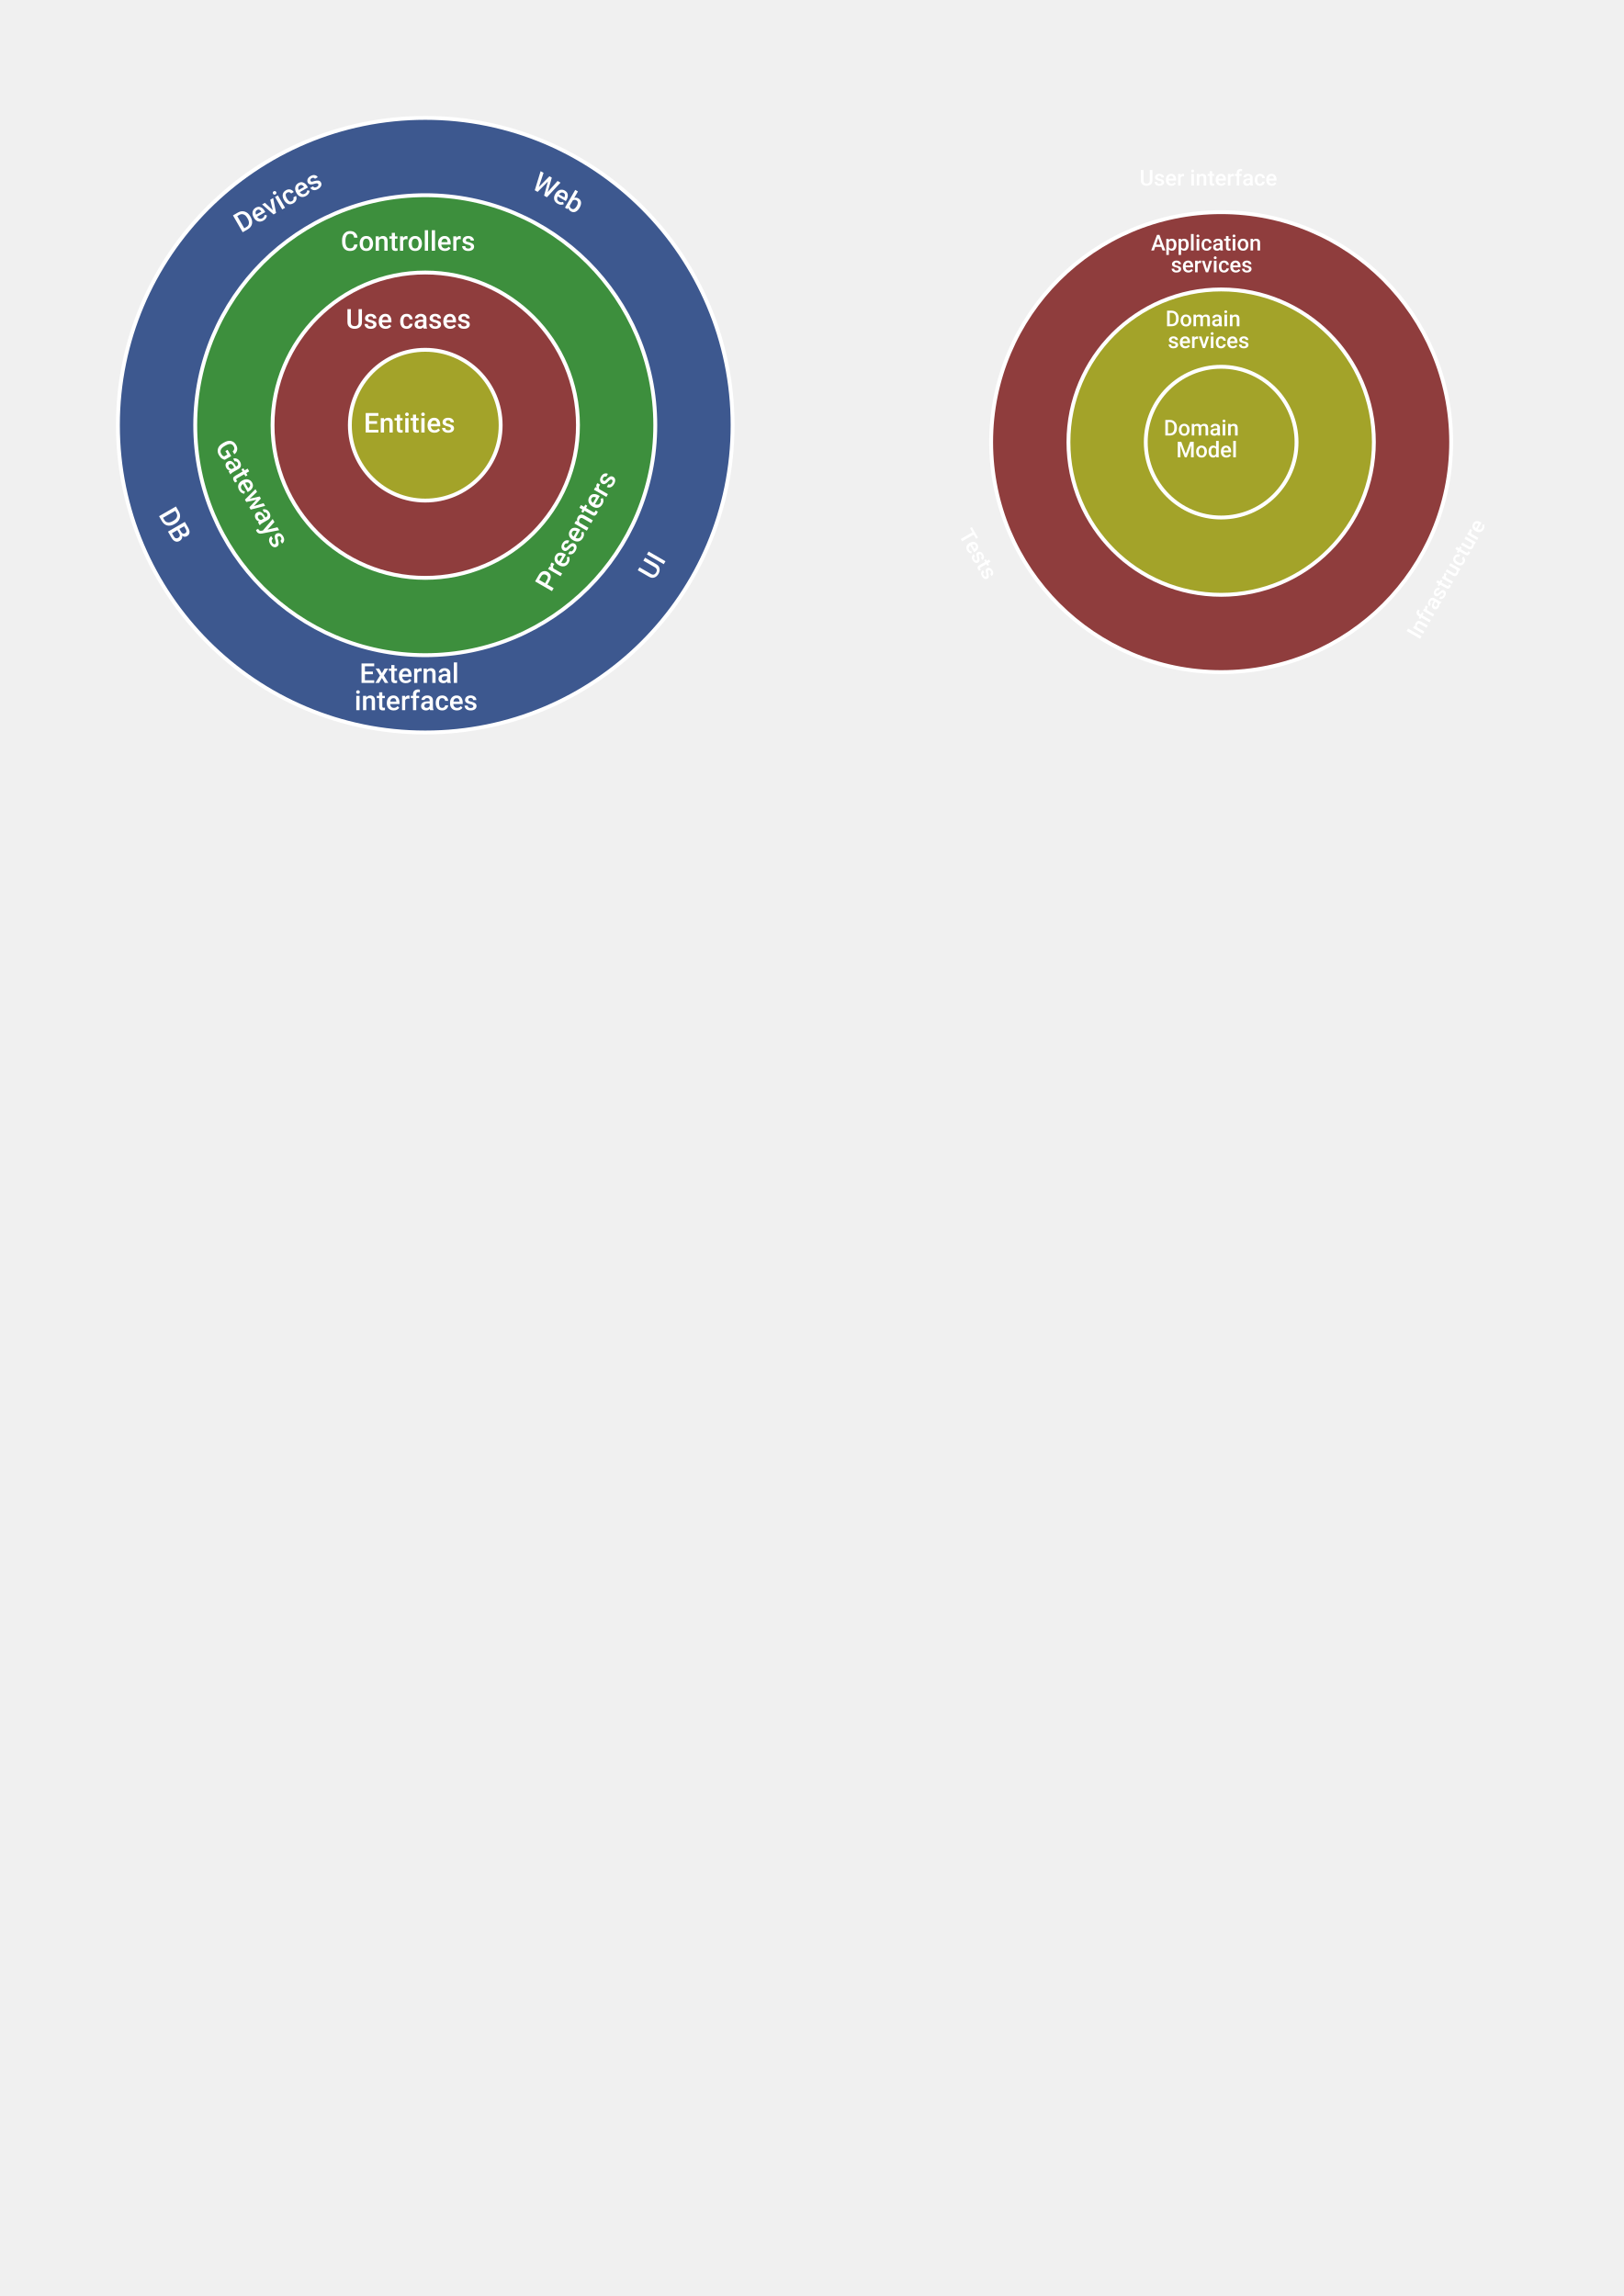
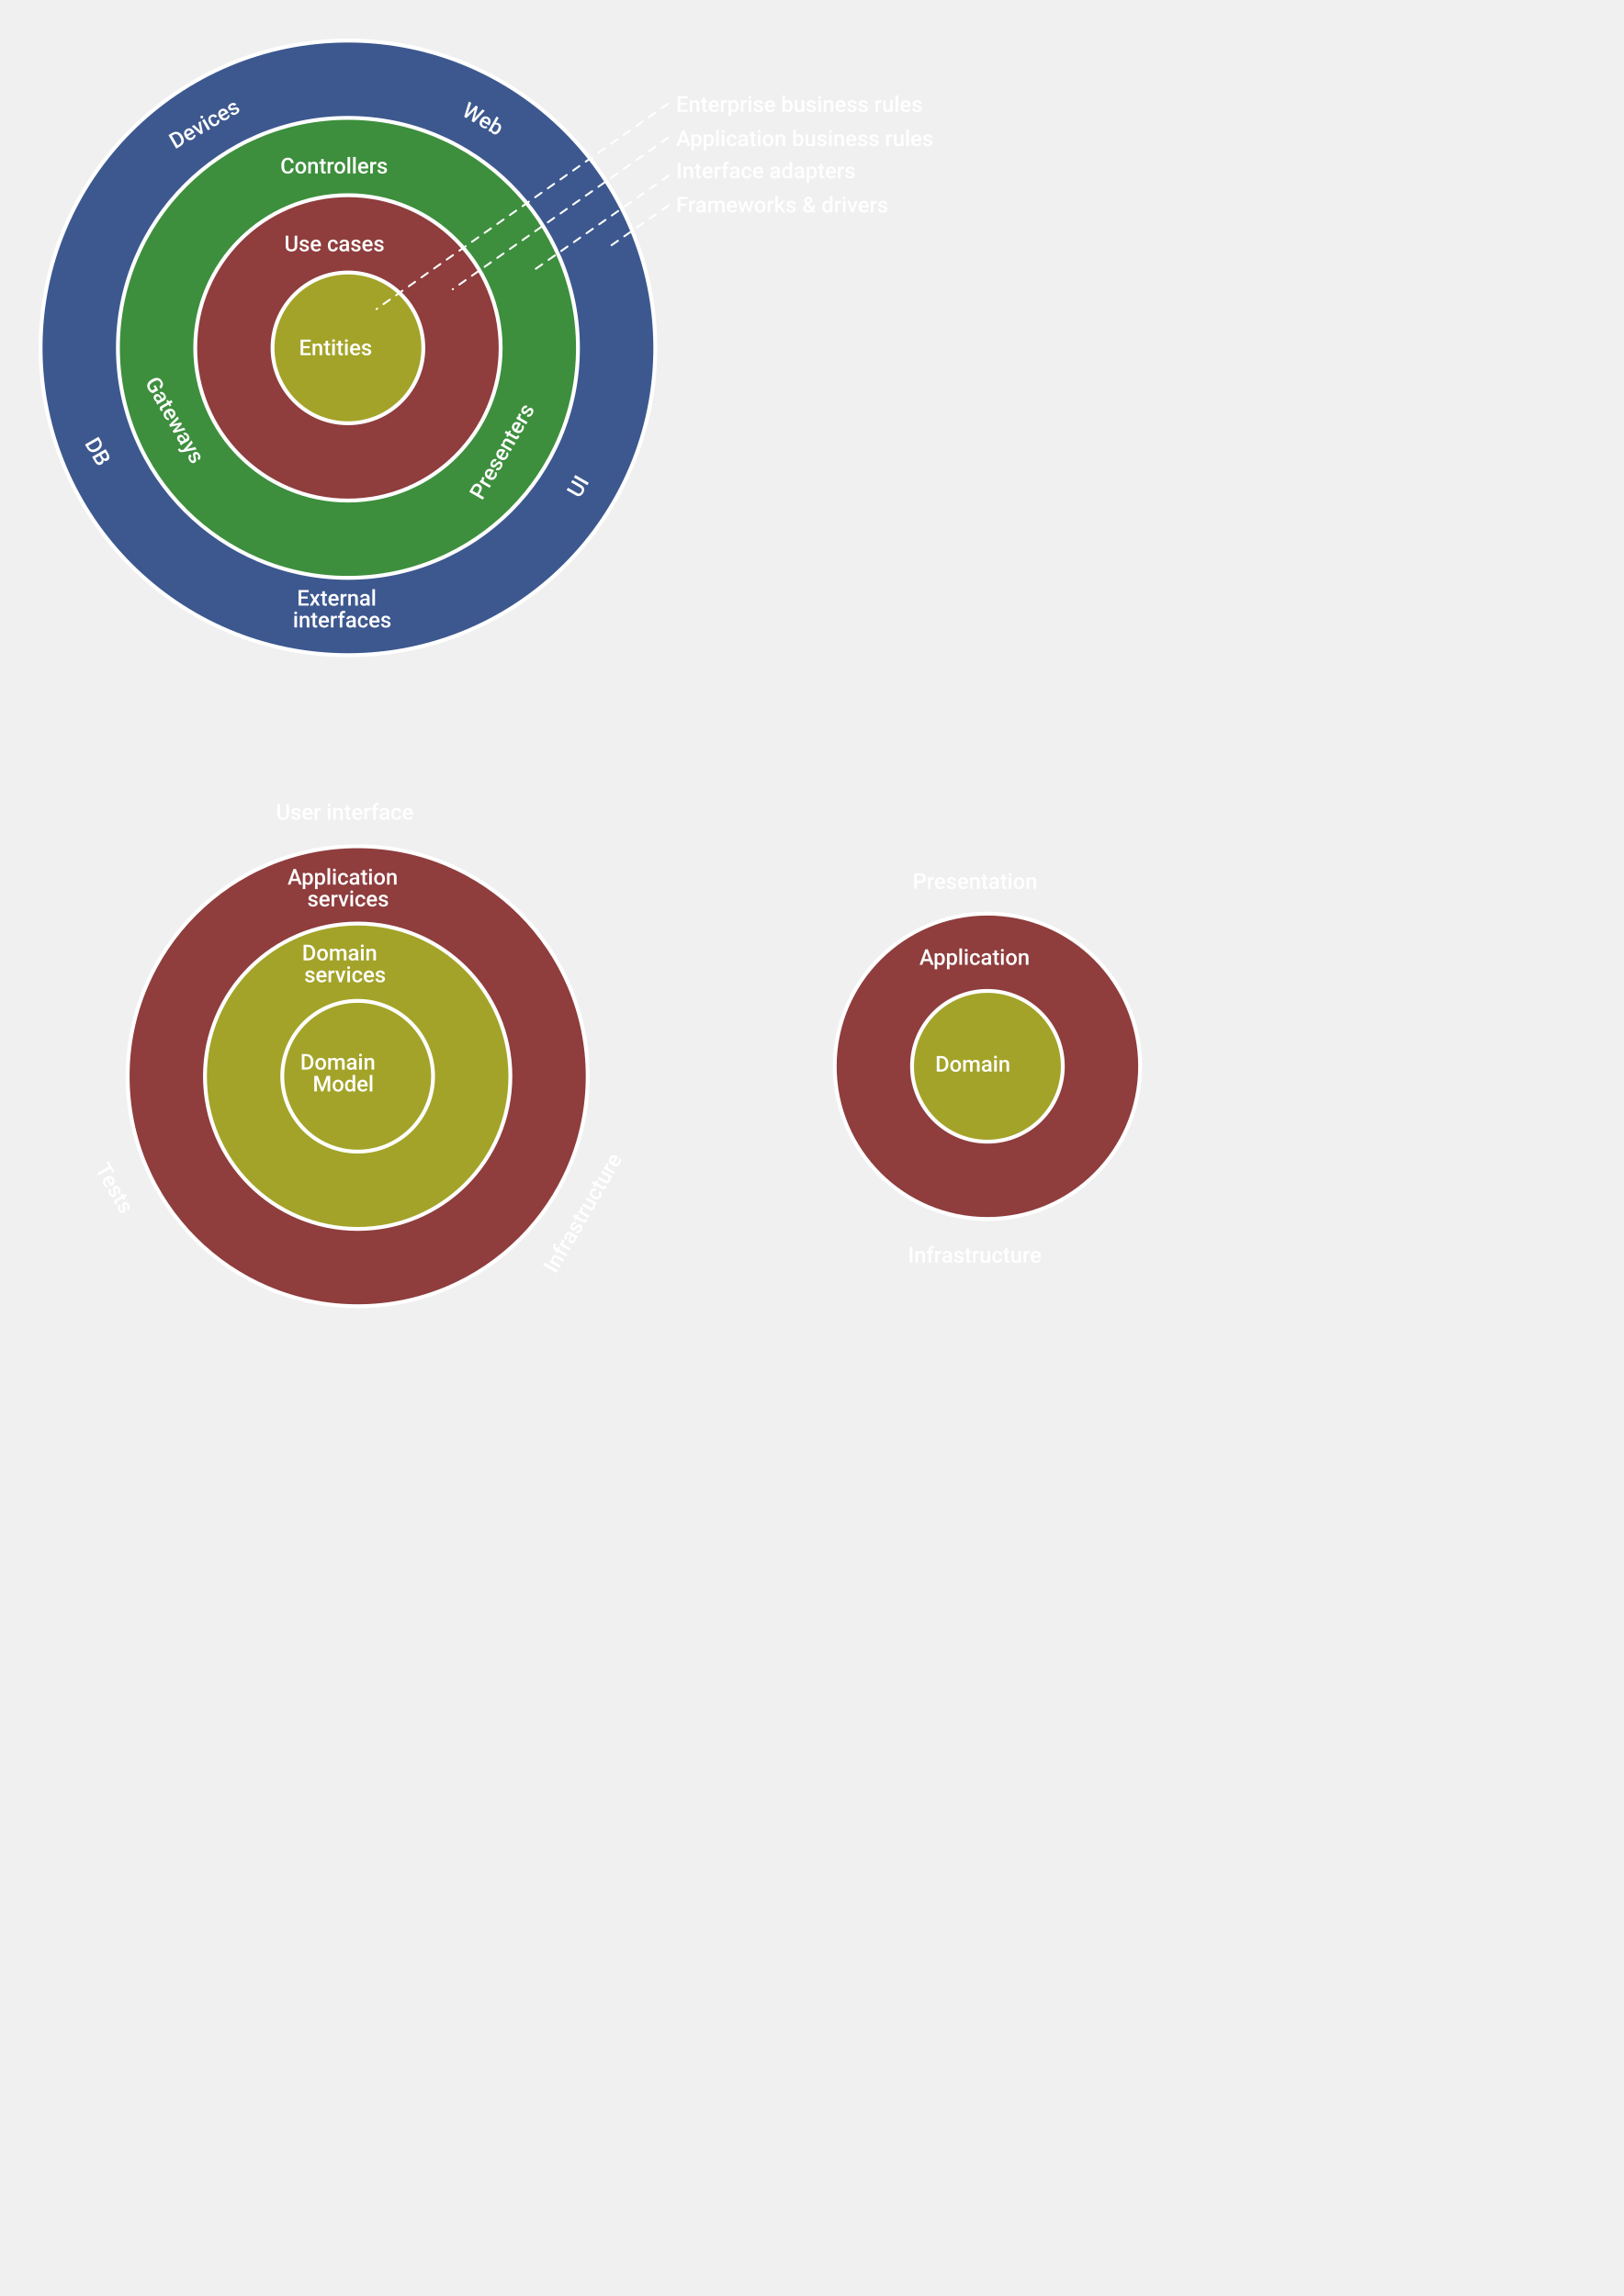
<svg xmlns="http://www.w3.org/2000/svg" width="210mm" height="297mm" viewBox="0 0 210 297" version="1.1" id="svg5">
  <defs id="defs2" />
  <g id="layer1">
-     <circle style="fill:#3d588f;fill-opacity:1;stroke:#ffffff;stroke-width:0.5;stroke-linecap:butt;stroke-linejoin:miter;stroke-miterlimit:4;stroke-dasharray:none;stroke-opacity:1;paint-order:normal" id="circle1532-8" cx="55" cy="55" r="39.75" />
-     <circle style="fill:#3d8f3d;fill-opacity:1;stroke:#ffffff;stroke-width:0.5;stroke-linecap:butt;stroke-linejoin:miter;stroke-miterlimit:4;stroke-dasharray:none;stroke-opacity:1;paint-order:normal" id="circle1532" cx="55" cy="55" r="29.75" />
-     <circle style="fill:#8f3d3d;fill-opacity:1;stroke:#ffffff;stroke-width:0.5;stroke-linecap:butt;stroke-linejoin:miter;stroke-miterlimit:4;stroke-dasharray:none;stroke-opacity:1;paint-order:normal" id="circle1366" cx="55" cy="55" r="19.75" />
-     <circle style="fill:#a3a329;fill-opacity:1;stroke:#ffffff;stroke-width:0.5;stroke-linecap:butt;stroke-linejoin:miter;stroke-miterlimit:4;stroke-dasharray:none;stroke-opacity:1;paint-order:normal" id="path870" cx="55" cy="55" r="9.75" />
-     <text xml:space="preserve" style="font-style:normal;font-variant:normal;font-weight:500;font-stretch:normal;font-size:3.528px;line-height:1;font-family:Roboto;-inkscape-font-specification:'Roboto Medium';text-align:center;text-anchor:middle;fill:#ffffff;stroke-width:0.265" x="55.159" y="55.946" id="text10994">
-       <tspan id="tspan10992" style="font-style:normal;font-variant:normal;font-weight:500;font-stretch:normal;font-size:3.528px;font-family:Roboto;-inkscape-font-specification:'Roboto Medium';text-align:center;text-anchor:middle;fill:#ffffff;stroke-width:0.265" x="55.159" y="55.946">Entities</tspan>
+     <circle style="fill:#3d588f;fill-opacity:1;stroke:#ffffff;stroke-width:0.5;stroke-linecap:butt;stroke-linejoin:miter;stroke-miterlimit:4;stroke-dasharray:none;stroke-opacity:1;paint-order:normal" id="circle1532-8" cx="45" cy="45" r="39.75" />
+     <circle style="fill:#3d8f3d;fill-opacity:1;stroke:#ffffff;stroke-width:0.5;stroke-linecap:butt;stroke-linejoin:miter;stroke-miterlimit:4;stroke-dasharray:none;stroke-opacity:1;paint-order:normal" id="circle1532" cx="45" cy="45" r="29.75" />
+     <circle style="fill:#8f3d3d;fill-opacity:1;stroke:#ffffff;stroke-width:0.5;stroke-linecap:butt;stroke-linejoin:miter;stroke-miterlimit:4;stroke-dasharray:none;stroke-opacity:1;paint-order:normal" id="circle1366" cx="45" cy="45" r="19.75" />
+     <circle style="fill:#a3a329;fill-opacity:1;stroke:#ffffff;stroke-width:0.5;stroke-linecap:butt;stroke-linejoin:miter;stroke-miterlimit:4;stroke-dasharray:none;stroke-opacity:1;paint-order:normal" id="path870" cx="45" cy="45" r="9.75" />
+     <text xml:space="preserve" style="font-style:normal;font-variant:normal;font-weight:500;font-stretch:normal;font-size:2.822px;line-height:1;font-family:Roboto;-inkscape-font-specification:'Roboto Medium';text-align:center;text-anchor:middle;fill:#ffffff;stroke-width:0.265" x="45.159" y="45.946" id="text10994">
+       <tspan id="tspan10992" style="font-style:normal;font-variant:normal;font-weight:500;font-stretch:normal;font-size:2.822px;font-family:Roboto;-inkscape-font-specification:'Roboto Medium';text-align:center;text-anchor:middle;fill:#ffffff;stroke-width:0.265" x="45.159" y="45.946">Entities</tspan>
    </text>
-     <text xml:space="preserve" style="font-style:normal;font-variant:normal;font-weight:500;font-stretch:normal;font-size:3.528px;line-height:1;font-family:Roboto;-inkscape-font-specification:'Roboto Medium';text-align:center;text-anchor:middle;fill:#ffffff;stroke-width:0.265" x="55.011" y="42.504" id="text22382">
-       <tspan id="tspan22380" style="font-style:normal;font-variant:normal;font-weight:500;font-stretch:normal;font-size:3.528px;font-family:Roboto;-inkscape-font-specification:'Roboto Medium';text-align:center;text-anchor:middle;fill:#ffffff;stroke-width:0.265" x="55.011" y="42.504">Use cases</tspan>
+     <text xml:space="preserve" style="font-style:normal;font-variant:normal;font-weight:500;font-stretch:normal;font-size:2.822px;line-height:1;font-family:Roboto;-inkscape-font-specification:'Roboto Medium';text-align:center;text-anchor:middle;fill:#ffffff;stroke-width:0.265" x="45.011" y="32.504" id="text22382">
+       <tspan id="tspan22380" style="font-style:normal;font-variant:normal;font-weight:500;font-stretch:normal;font-size:2.822px;font-family:Roboto;-inkscape-font-specification:'Roboto Medium';text-align:center;text-anchor:middle;fill:#ffffff;stroke-width:0.265" x="45.011" y="32.504">Use cases</tspan>
    </text>
-     <text xml:space="preserve" style="font-style:normal;font-variant:normal;font-weight:500;font-stretch:normal;font-size:3.528px;line-height:1;font-family:Roboto;-inkscape-font-specification:'Roboto Medium';text-align:center;text-anchor:middle;fill:#ffffff;stroke-width:0.265" x="54.964" y="32.433" id="text24104">
-       <tspan id="tspan24102" style="font-style:normal;font-variant:normal;font-weight:500;font-stretch:normal;font-size:3.528px;font-family:Roboto;-inkscape-font-specification:'Roboto Medium';text-align:center;text-anchor:middle;fill:#ffffff;stroke-width:0.265" x="54.964" y="32.433">Controllers</tspan>
+     <text xml:space="preserve" style="font-style:normal;font-variant:normal;font-weight:500;font-stretch:normal;font-size:2.822px;line-height:1;font-family:Roboto;-inkscape-font-specification:'Roboto Medium';text-align:center;text-anchor:middle;fill:#ffffff;stroke-width:0.265" x="44.964" y="22.433" id="text24104">
+       <tspan id="tspan24102" style="font-style:normal;font-variant:normal;font-weight:500;font-stretch:normal;font-size:2.822px;font-family:Roboto;-inkscape-font-specification:'Roboto Medium';text-align:center;text-anchor:middle;fill:#ffffff;stroke-width:0.265" x="44.964" y="22.433">Controllers</tspan>
    </text>
-     <text xml:space="preserve" style="font-style:normal;font-variant:normal;font-weight:500;font-stretch:normal;font-size:3.528px;line-height:1;font-family:Roboto;-inkscape-font-specification:'Roboto Medium';text-align:center;text-anchor:middle;fill:#ffffff;stroke-width:0.265" x="20.303" y="41.709" id="text24104-9" transform="rotate(-30)">
-       <tspan id="tspan24102-6" style="font-style:normal;font-variant:normal;font-weight:500;font-stretch:normal;font-size:3.528px;font-family:Roboto;-inkscape-font-specification:'Roboto Medium';text-align:center;text-anchor:middle;fill:#ffffff;stroke-width:0.265" x="20.303" y="41.709">Devices</tspan>
+     <text xml:space="preserve" style="font-style:normal;font-variant:normal;font-weight:500;font-stretch:normal;font-size:2.822px;line-height:1;font-family:Roboto;-inkscape-font-specification:'Roboto Medium';text-align:center;text-anchor:middle;fill:#ffffff;stroke-width:0.265" x="16.643" y="28.049" id="text24104-9" transform="rotate(-30)">
+       <tspan id="tspan24102-6" style="font-style:normal;font-variant:normal;font-weight:500;font-stretch:normal;font-size:2.822px;font-family:Roboto;-inkscape-font-specification:'Roboto Medium';text-align:center;text-anchor:middle;fill:#ffffff;stroke-width:0.265" x="16.643" y="28.049">Devices</tspan>
    </text>
-     <text xml:space="preserve" style="font-style:normal;font-variant:normal;font-weight:500;font-stretch:normal;font-size:3.528px;line-height:1;font-family:Roboto;-inkscape-font-specification:'Roboto Medium';text-align:center;text-anchor:middle;fill:#ffffff;stroke-width:0.265" x="-19.997" y="100.053" id="text24104-6" transform="rotate(-60)">
-       <tspan id="tspan24102-2" style="font-style:normal;font-variant:normal;font-weight:500;font-stretch:normal;font-size:3.528px;font-family:Roboto;-inkscape-font-specification:'Roboto Medium';text-align:center;text-anchor:middle;fill:#ffffff;stroke-width:0.265" x="-19.997" y="100.053">Presenters</tspan>
+     <text xml:space="preserve" style="font-style:normal;font-variant:normal;font-weight:500;font-stretch:normal;font-size:2.822px;line-height:1;font-family:Roboto;-inkscape-font-specification:'Roboto Medium';text-align:center;text-anchor:middle;fill:#ffffff;stroke-width:0.265" x="-16.336" y="86.392" id="text24104-6" transform="rotate(-60)">
+       <tspan id="tspan24102-2" style="font-style:normal;font-variant:normal;font-weight:500;font-stretch:normal;font-size:2.822px;font-family:Roboto;-inkscape-font-specification:'Roboto Medium';text-align:center;text-anchor:middle;fill:#ffffff;stroke-width:0.265" x="-16.336" y="86.392">Presenters</tspan>
    </text>
-     <text xml:space="preserve" style="font-style:normal;font-variant:normal;font-weight:500;font-stretch:normal;font-size:3.528px;line-height:1;font-family:Roboto;-inkscape-font-specification:'Roboto Medium';text-align:center;text-anchor:middle;fill:#ffffff;stroke-width:0.265" x="73.782" y="4.882" id="text25100" transform="rotate(60)">
-       <tspan id="tspan25098" style="font-style:normal;font-variant:normal;font-weight:500;font-stretch:normal;font-size:3.528px;font-family:Roboto;-inkscape-font-specification:'Roboto Medium';text-align:center;text-anchor:middle;fill:#ffffff;stroke-width:0.265" x="73.782" y="4.882">Gateways</tspan>
+     <text xml:space="preserve" style="font-style:normal;font-variant:normal;font-weight:500;font-stretch:normal;font-size:2.822px;line-height:1;font-family:Roboto;-inkscape-font-specification:'Roboto Medium';text-align:center;text-anchor:middle;fill:#ffffff;stroke-width:0.265" x="60.122" y="8.542" id="text25100" transform="rotate(60)">
+       <tspan id="tspan25098" style="font-style:normal;font-variant:normal;font-weight:500;font-stretch:normal;font-size:2.822px;font-family:Roboto;-inkscape-font-specification:'Roboto Medium';text-align:center;text-anchor:middle;fill:#ffffff;stroke-width:0.265" x="60.122" y="8.542">Gateways</tspan>
    </text>
-     <text xml:space="preserve" style="font-style:normal;font-variant:normal;font-weight:500;font-stretch:normal;font-size:3.528px;line-height:1;font-family:Roboto;-inkscape-font-specification:'Roboto Medium';text-align:center;text-anchor:middle;fill:#ffffff;stroke-width:0.265" x="77.209" y="-13.269" id="text26939" transform="rotate(30)">
-       <tspan id="tspan26937" style="font-style:normal;font-variant:normal;font-weight:500;font-stretch:normal;font-size:3.528px;font-family:Roboto;-inkscape-font-specification:'Roboto Medium';text-align:center;text-anchor:middle;fill:#ffffff;stroke-width:0.265" x="77.209" y="-13.269">Web</tspan>
+     <text xml:space="preserve" style="font-style:normal;font-variant:normal;font-weight:500;font-stretch:normal;font-size:2.822px;line-height:1;font-family:Roboto;-inkscape-font-specification:'Roboto Medium';text-align:center;text-anchor:middle;fill:#ffffff;stroke-width:0.265" x="63.549" y="-16.929" id="text26939" transform="rotate(30)">
+       <tspan id="tspan26937" style="font-style:normal;font-variant:normal;font-weight:500;font-stretch:normal;font-size:2.822px;font-family:Roboto;-inkscape-font-specification:'Roboto Medium';text-align:center;text-anchor:middle;fill:#ffffff;stroke-width:0.265" x="63.549" y="-16.929">Web</tspan>
    </text>
-     <text xml:space="preserve" style="font-style:normal;font-variant:normal;font-weight:500;font-stretch:normal;font-size:3.528px;line-height:1;font-family:Roboto;-inkscape-font-specification:'Roboto Medium';text-align:center;text-anchor:middle;fill:#ffffff;stroke-width:0.265" x="72.328" y="15.572" id="text27285" transform="rotate(60)">
-       <tspan id="tspan27283" style="font-style:normal;font-variant:normal;font-weight:500;font-stretch:normal;font-size:3.528px;font-family:Roboto;-inkscape-font-specification:'Roboto Medium';text-align:center;text-anchor:middle;fill:#ffffff;stroke-width:0.265" x="72.328" y="15.572">DB</tspan>
+     <text xml:space="preserve" style="font-style:normal;font-variant:normal;font-weight:500;font-stretch:normal;font-size:2.822px;line-height:1;font-family:Roboto;-inkscape-font-specification:'Roboto Medium';text-align:center;text-anchor:middle;fill:#ffffff;stroke-width:0.265" x="58.667" y="19.232" id="text27285" transform="rotate(60)">
+       <tspan id="tspan27283" style="font-style:normal;font-variant:normal;font-weight:500;font-stretch:normal;font-size:2.822px;font-family:Roboto;-inkscape-font-specification:'Roboto Medium';text-align:center;text-anchor:middle;fill:#ffffff;stroke-width:0.265" x="58.667" y="19.232">DB</tspan>
    </text>
-     <text xml:space="preserve" style="font-style:normal;font-variant:normal;font-weight:500;font-stretch:normal;font-size:3.528px;line-height:1;font-family:Roboto;-inkscape-font-specification:'Roboto Medium';text-align:center;text-anchor:middle;fill:#ffffff;stroke-width:0.265" x="-19.013" y="110.836" id="text28447" transform="rotate(-60)">
-       <tspan id="tspan28445" style="font-style:normal;font-variant:normal;font-weight:500;font-stretch:normal;font-size:3.528px;font-family:Roboto;-inkscape-font-specification:'Roboto Medium';text-align:center;text-anchor:middle;fill:#ffffff;stroke-width:0.265" x="-19.013" y="110.836">UI</tspan>
+     <text xml:space="preserve" style="font-style:normal;font-variant:normal;font-weight:500;font-stretch:normal;font-size:2.822px;line-height:1;font-family:Roboto;-inkscape-font-specification:'Roboto Medium';text-align:center;text-anchor:middle;fill:#ffffff;stroke-width:0.265" x="-15.353" y="97.176" id="text28447" transform="rotate(-60)">
+       <tspan id="tspan28445" style="font-style:normal;font-variant:normal;font-weight:500;font-stretch:normal;font-size:2.822px;font-family:Roboto;-inkscape-font-specification:'Roboto Medium';text-align:center;text-anchor:middle;fill:#ffffff;stroke-width:0.265" x="-15.353" y="97.176">UI</tspan>
    </text>
-     <text xml:space="preserve" style="font-style:normal;font-variant:normal;font-weight:500;font-stretch:normal;font-size:3.528px;line-height:1;font-family:Roboto;-inkscape-font-specification:'Roboto Medium';text-align:center;text-anchor:middle;fill:#ffffff;stroke-width:0.265" x="56.013" y="88.34" id="text28751">
-       <tspan id="tspan28749" style="font-style:normal;font-variant:normal;font-weight:500;font-stretch:normal;font-size:3.528px;font-family:Roboto;-inkscape-font-specification:'Roboto Medium';text-align:center;text-anchor:middle;fill:#ffffff;stroke-width:0.265" x="56.013" y="88.34">External</tspan>
-       <tspan style="font-style:normal;font-variant:normal;font-weight:500;font-stretch:normal;font-size:3.528px;font-family:Roboto;-inkscape-font-specification:'Roboto Medium';text-align:center;text-anchor:middle;fill:#ffffff;stroke-width:0.265" x="56.013" y="91.868" id="tspan28997">interfaces</tspan>
+     <text xml:space="preserve" style="font-style:normal;font-variant:normal;font-weight:500;font-stretch:normal;font-size:2.822px;line-height:1;font-family:Roboto;-inkscape-font-specification:'Roboto Medium';text-align:center;text-anchor:middle;fill:#ffffff;stroke-width:0.265" x="46.013" y="78.34" id="text28751">
+       <tspan id="tspan28749" style="font-style:normal;font-variant:normal;font-weight:500;font-stretch:normal;font-size:2.822px;font-family:Roboto;-inkscape-font-specification:'Roboto Medium';text-align:center;text-anchor:middle;fill:#ffffff;stroke-width:0.265" x="46.013" y="78.34">External</tspan>
+       <tspan style="font-style:normal;font-variant:normal;font-weight:500;font-stretch:normal;font-size:2.822px;font-family:Roboto;-inkscape-font-specification:'Roboto Medium';text-align:center;text-anchor:middle;fill:#ffffff;stroke-width:0.265" x="46.013" y="81.163" id="tspan28997">interfaces</tspan>
    </text>
+     <text xml:space="preserve" style="font-style:normal;font-variant:normal;font-weight:500;font-stretch:normal;font-size:2.822px;line-height:1;font-family:Roboto;-inkscape-font-specification:'Roboto Medium';text-align:center;text-anchor:middle;fill:#ffffff;stroke-width:0.265" x="87.441" y="14.473" id="text68445">
+       <tspan id="tspan68443" style="font-style:normal;font-variant:normal;font-weight:500;font-stretch:normal;font-size:2.822px;font-family:Roboto;-inkscape-font-specification:'Roboto Medium';text-align:start;text-anchor:start;fill:#ffffff;stroke-width:0.265" x="87.441" y="14.473">Enterprise business rules</tspan>
+     </text>
+     <text xml:space="preserve" style="font-style:normal;font-variant:normal;font-weight:500;font-stretch:normal;font-size:2.822px;line-height:1;font-family:Roboto;-inkscape-font-specification:'Roboto Medium';text-align:center;text-anchor:middle;fill:#ffffff;stroke-width:0.265" x="87.441" y="18.893" id="text72226">
+       <tspan id="tspan72224" style="font-style:normal;font-variant:normal;font-weight:500;font-stretch:normal;font-size:2.822px;font-family:Roboto;-inkscape-font-specification:'Roboto Medium';text-align:start;text-anchor:start;fill:#ffffff;stroke-width:0.265" x="87.441" y="18.893">Application business rules</tspan>
+     </text>
+     <text xml:space="preserve" style="font-style:normal;font-variant:normal;font-weight:500;font-stretch:normal;font-size:2.822px;line-height:1;font-family:Roboto;-inkscape-font-specification:'Roboto Medium';text-align:center;text-anchor:middle;fill:#ffffff;stroke-width:0.265" x="87.441" y="23.06" id="text72230">
+       <tspan id="tspan72228" style="font-style:normal;font-variant:normal;font-weight:500;font-stretch:normal;font-size:2.822px;font-family:Roboto;-inkscape-font-specification:'Roboto Medium';text-align:start;text-anchor:start;fill:#ffffff;stroke-width:0.265" x="87.441" y="23.06">Interface adapters</tspan>
+     </text>
+     <text xml:space="preserve" style="font-style:normal;font-variant:normal;font-weight:500;font-stretch:normal;font-size:2.822px;line-height:1;font-family:Roboto;-inkscape-font-specification:'Roboto Medium';text-align:center;text-anchor:middle;fill:#ffffff;stroke-width:0.265" x="87.441" y="27.479" id="text72234">
+       <tspan id="tspan72232" style="font-style:normal;font-variant:normal;font-weight:500;font-stretch:normal;font-size:2.822px;font-family:Roboto;-inkscape-font-specification:'Roboto Medium';text-align:start;text-anchor:start;fill:#ffffff;stroke-width:0.265" x="87.441" y="27.479">Frameworks &amp; drivers</tspan>
+     </text>
+     <path style="fill:#ffffff;stroke:#ffffff;stroke-width:0.25;stroke-linecap:round;stroke-linejoin:miter;stroke-miterlimit:4;stroke-dasharray:1, 1;stroke-dashoffset:0;stroke-opacity:1" d="m 86.382,13.415 -37.691,26.564" id="path77267" />
+     <path style="fill:#ffffff;stroke:#ffffff;stroke-width:0.25;stroke-linecap:round;stroke-linejoin:miter;stroke-miterlimit:4;stroke-dasharray:1, 1;stroke-dashoffset:0;stroke-opacity:1" d="M 86.393,17.824 58.554,37.412" id="path77267-9" />
+     <path style="fill:#ffffff;stroke:#ffffff;stroke-width:0.25;stroke-linecap:round;stroke-linejoin:miter;stroke-miterlimit:4;stroke-dasharray:1, 1;stroke-dashoffset:0;stroke-opacity:1" d="M 86.496,22.7 69.264,34.796" id="path77267-9-2" />
+     <path style="fill:#ffffff;stroke:#ffffff;stroke-width:0.25;stroke-linecap:round;stroke-linejoin:miter;stroke-miterlimit:4;stroke-dasharray:1, 1;stroke-dashoffset:0;stroke-opacity:1" d="m 86.478,26.565 -8.011,5.59" id="path77267-9-2-6" />
  </g>
  <g id="layer2">
-     <g id="g65165" transform="rotate(-30,-12.68958,34.90691)">
+     <g id="g65165" transform="rotate(-30,84.53222,284.3143)">
      <circle style="fill:#3d588f;fill-opacity:1;stroke:#ffffff;stroke-width:0.5;stroke-linecap:butt;stroke-linejoin:miter;stroke-miterlimit:4;stroke-dasharray:none;stroke-opacity:1;paint-order:normal" id="circle1532-8-8-6" d="m 164.024,138.726 a 39.75,39.75 0 0 1 -19.875,34.425 39.75,39.75 0 0 1 -39.75,0 l 19.875,-34.425 z" />
      <circle style="fill:#3d588f;fill-opacity:1;stroke:#ffffff;stroke-width:0.5;stroke-linecap:butt;stroke-linejoin:miter;stroke-miterlimit:4;stroke-dasharray:none;stroke-opacity:1;paint-order:normal" id="circle64956" d="M -147.573,0.069 A 39.75,39.75 0 0 1 -175.681,28.177 39.75,39.75 0 0 1 -214.076,17.889 l 28.107,-28.107 z" transform="rotate(-135)" />
      <circle style="fill:#3d588f;fill-opacity:1;stroke:#ffffff;stroke-width:0.5;stroke-linecap:butt;stroke-linejoin:miter;stroke-miterlimit:4;stroke-dasharray:none;stroke-opacity:1;paint-order:normal" id="circle64956-6" transform="rotate(105)" d="m 140.23,-145.656 a 39.75,39.75 0 0 1 -28.108,28.108 39.75,39.75 0 0 1 -38.396,-10.288 l 28.107,-28.107 z" />
    </g>
-     <circle style="fill:#8f3d3d;fill-opacity:1;stroke:#ffffff;stroke-width:0.5;stroke-linecap:butt;stroke-linejoin:miter;stroke-miterlimit:4;stroke-dasharray:none;stroke-opacity:1;paint-order:normal" id="circle1532-3" cx="157.937" cy="57.193" r="29.75" />
-     <circle style="fill:#a3a329;fill-opacity:1;stroke:#ffffff;stroke-width:0.5;stroke-linecap:butt;stroke-linejoin:miter;stroke-miterlimit:4;stroke-dasharray:none;stroke-opacity:1;paint-order:normal" id="circle1366-8" cx="157.937" cy="57.193" r="19.75" />
-     <circle style="fill:#a3a329;fill-opacity:1;stroke:#ffffff;stroke-width:0.5;stroke-linecap:butt;stroke-linejoin:miter;stroke-miterlimit:4;stroke-dasharray:none;stroke-opacity:1;paint-order:normal" id="path870-3" cx="157.937" cy="57.193" r="9.75" />
-     <text xml:space="preserve" style="font-style:normal;font-variant:normal;font-weight:500;font-stretch:normal;font-size:2.822px;line-height:1;font-family:Roboto;-inkscape-font-specification:'Roboto Medium';text-align:center;text-anchor:middle;fill:#ffffff;stroke-width:0.265" x="157.834" y="56.335" id="text10994-4">
-       <tspan id="tspan10992-6" style="font-style:normal;font-variant:normal;font-weight:500;font-stretch:normal;font-size:2.822px;font-family:Roboto;-inkscape-font-specification:'Roboto Medium';text-align:center;text-anchor:middle;fill:#ffffff;stroke-width:0.265" x="157.834" y="56.335">Domain</tspan>
-       <tspan style="font-style:normal;font-variant:normal;font-weight:500;font-stretch:normal;font-size:2.822px;font-family:Roboto;-inkscape-font-specification:'Roboto Medium';text-align:center;text-anchor:middle;fill:#ffffff;stroke-width:0.265" x="157.834" y="59.157" id="tspan47719">Model</tspan>
+     <circle style="fill:#8f3d3d;fill-opacity:1;stroke:#ffffff;stroke-width:0.5;stroke-linecap:butt;stroke-linejoin:miter;stroke-miterlimit:4;stroke-dasharray:none;stroke-opacity:1;paint-order:normal" id="circle1532-3" cx="46.259" cy="139.218" r="29.75" />
+     <circle style="fill:#a3a329;fill-opacity:1;stroke:#ffffff;stroke-width:0.5;stroke-linecap:butt;stroke-linejoin:miter;stroke-miterlimit:4;stroke-dasharray:none;stroke-opacity:1;paint-order:normal" id="circle1366-8" cx="46.259" cy="139.218" r="19.75" />
+     <circle style="fill:#a3a329;fill-opacity:1;stroke:#ffffff;stroke-width:0.5;stroke-linecap:butt;stroke-linejoin:miter;stroke-miterlimit:4;stroke-dasharray:none;stroke-opacity:1;paint-order:normal" id="path870-3" cx="46.259" cy="139.218" r="9.75" />
+     <text xml:space="preserve" style="font-style:normal;font-variant:normal;font-weight:500;font-stretch:normal;font-size:2.822px;line-height:1;font-family:Roboto;-inkscape-font-specification:'Roboto Medium';text-align:center;text-anchor:middle;fill:#ffffff;stroke-width:0.265" x="46.155" y="138.36" id="text10994-4">
+       <tspan id="tspan10992-6" style="font-style:normal;font-variant:normal;font-weight:500;font-stretch:normal;font-size:2.822px;font-family:Roboto;-inkscape-font-specification:'Roboto Medium';text-align:center;text-anchor:middle;fill:#ffffff;stroke-width:0.265" x="46.155" y="138.36">Domain</tspan>
+       <tspan style="font-style:normal;font-variant:normal;font-weight:500;font-stretch:normal;font-size:2.822px;font-family:Roboto;-inkscape-font-specification:'Roboto Medium';text-align:center;text-anchor:middle;fill:#ffffff;stroke-width:0.265" x="46.155" y="141.182" id="tspan47719">Model</tspan>
    </text>
-     <text xml:space="preserve" style="font-style:normal;font-variant:normal;font-weight:500;font-stretch:normal;font-size:2.822px;line-height:1;font-family:Roboto;-inkscape-font-specification:'Roboto Medium';text-align:center;text-anchor:middle;fill:#ffffff;stroke-width:0.265" x="158.063" y="42.205" id="text22382-0">
-       <tspan id="tspan22380-7" style="font-style:normal;font-variant:normal;font-weight:500;font-stretch:normal;font-size:2.822px;font-family:Roboto;-inkscape-font-specification:'Roboto Medium';text-align:center;text-anchor:middle;fill:#ffffff;stroke-width:0.265" x="158.063" y="42.205">Domain</tspan>
-       <tspan style="font-style:normal;font-variant:normal;font-weight:500;font-stretch:normal;font-size:2.822px;font-family:Roboto;-inkscape-font-specification:'Roboto Medium';text-align:center;text-anchor:middle;fill:#ffffff;stroke-width:0.265" x="158.063" y="45.027" id="tspan48915">services</tspan>
+     <text xml:space="preserve" style="font-style:normal;font-variant:normal;font-weight:500;font-stretch:normal;font-size:2.822px;line-height:1;font-family:Roboto;-inkscape-font-specification:'Roboto Medium';text-align:center;text-anchor:middle;fill:#ffffff;stroke-width:0.265" x="46.385" y="124.23" id="text22382-0">
+       <tspan id="tspan22380-7" style="font-style:normal;font-variant:normal;font-weight:500;font-stretch:normal;font-size:2.822px;font-family:Roboto;-inkscape-font-specification:'Roboto Medium';text-align:center;text-anchor:middle;fill:#ffffff;stroke-width:0.265" x="46.385" y="124.23">Domain</tspan>
+       <tspan style="font-style:normal;font-variant:normal;font-weight:500;font-stretch:normal;font-size:2.822px;font-family:Roboto;-inkscape-font-specification:'Roboto Medium';text-align:center;text-anchor:middle;fill:#ffffff;stroke-width:0.265" x="46.385" y="127.052" id="tspan48915">services</tspan>
    </text>
-     <text xml:space="preserve" style="font-style:normal;font-variant:normal;font-weight:500;font-stretch:normal;font-size:2.822px;line-height:1;font-family:Roboto;-inkscape-font-specification:'Roboto Medium';text-align:center;text-anchor:middle;fill:#ffffff;stroke-width:0.265" x="158.458" y="32.4" id="text24104-92">
-       <tspan id="tspan24102-3" style="font-style:normal;font-variant:normal;font-weight:500;font-stretch:normal;font-size:2.822px;font-family:Roboto;-inkscape-font-specification:'Roboto Medium';text-align:center;text-anchor:middle;fill:#ffffff;stroke-width:0.265" x="158.458" y="32.4">Application</tspan>
-       <tspan style="font-style:normal;font-variant:normal;font-weight:500;font-stretch:normal;font-size:2.822px;font-family:Roboto;-inkscape-font-specification:'Roboto Medium';text-align:center;text-anchor:middle;fill:#ffffff;stroke-width:0.265" x="158.458" y="35.222" id="tspan64291">services</tspan>
+     <text xml:space="preserve" style="font-style:normal;font-variant:normal;font-weight:500;font-stretch:normal;font-size:2.822px;line-height:1;font-family:Roboto;-inkscape-font-specification:'Roboto Medium';text-align:center;text-anchor:middle;fill:#ffffff;stroke-width:0.265" x="46.78" y="114.425" id="text24104-92">
+       <tspan id="tspan24102-3" style="font-style:normal;font-variant:normal;font-weight:500;font-stretch:normal;font-size:2.822px;font-family:Roboto;-inkscape-font-specification:'Roboto Medium';text-align:center;text-anchor:middle;fill:#ffffff;stroke-width:0.265" x="46.78" y="114.425">Application</tspan>
+       <tspan style="font-style:normal;font-variant:normal;font-weight:500;font-stretch:normal;font-size:2.822px;font-family:Roboto;-inkscape-font-specification:'Roboto Medium';text-align:center;text-anchor:middle;fill:#ffffff;stroke-width:0.265" x="46.78" y="117.247" id="tspan64291">services</tspan>
    </text>
-     <text xml:space="preserve" style="font-style:normal;font-variant:normal;font-weight:500;font-stretch:normal;font-size:2.822px;line-height:1;font-family:Roboto;-inkscape-font-specification:'Roboto Medium';text-align:center;text-anchor:middle;fill:#ffffff;stroke-width:0.265" x="127.064" y="-72.748" id="text27285-3" transform="rotate(60)">
-       <tspan id="tspan27283-5" style="font-style:normal;font-variant:normal;font-weight:500;font-stretch:normal;font-size:2.822px;font-family:Roboto;-inkscape-font-specification:'Roboto Medium';text-align:center;text-anchor:middle;fill:#ffffff;stroke-width:0.265" x="127.064" y="-72.748">Tests</tspan>
+     <text xml:space="preserve" style="font-style:normal;font-variant:normal;font-weight:500;font-stretch:normal;font-size:2.822px;line-height:1;font-family:Roboto;-inkscape-font-specification:'Roboto Medium';text-align:center;text-anchor:middle;fill:#ffffff;stroke-width:0.265" x="142.26" y="64.981" id="text27285-3" transform="rotate(60)">
+       <tspan id="tspan27283-5" style="font-style:normal;font-variant:normal;font-weight:500;font-stretch:normal;font-size:2.822px;font-family:Roboto;-inkscape-font-specification:'Roboto Medium';text-align:center;text-anchor:middle;fill:#ffffff;stroke-width:0.265" x="142.26" y="64.981">Tests</tspan>
    </text>
-     <text xml:space="preserve" style="font-style:normal;font-variant:normal;font-weight:500;font-stretch:normal;font-size:2.822px;line-height:1;font-family:Roboto;-inkscape-font-specification:'Roboto Medium';text-align:center;text-anchor:middle;fill:#ffffff;stroke-width:0.265" x="30.455" y="200.379" id="text28447-9" transform="rotate(-60)">
-       <tspan id="tspan28445-1" style="font-style:normal;font-variant:normal;font-weight:500;font-stretch:normal;font-size:2.822px;font-family:Roboto;-inkscape-font-specification:'Roboto Medium';text-align:center;text-anchor:middle;fill:#ffffff;stroke-width:0.265" x="30.455" y="200.379">Infrastructure</tspan>
+     <text xml:space="preserve" style="font-style:normal;font-variant:normal;font-weight:500;font-stretch:normal;font-size:2.822px;line-height:1;font-family:Roboto;-inkscape-font-specification:'Roboto Medium';text-align:center;text-anchor:middle;fill:#ffffff;stroke-width:0.265" x="-96.42" y="144.676" id="text28447-9" transform="rotate(-60)">
+       <tspan id="tspan28445-1" style="font-style:normal;font-variant:normal;font-weight:500;font-stretch:normal;font-size:2.822px;font-family:Roboto;-inkscape-font-specification:'Roboto Medium';text-align:center;text-anchor:middle;fill:#ffffff;stroke-width:0.265" x="-96.42" y="144.676">Infrastructure</tspan>
    </text>
-     <text xml:space="preserve" style="font-style:normal;font-variant:normal;font-weight:500;font-stretch:normal;font-size:2.822px;line-height:1;font-family:Roboto;-inkscape-font-specification:'Roboto Medium';text-align:center;text-anchor:middle;fill:#ffffff;stroke-width:0.265" x="158.033" y="24.001" id="text49965">
-       <tspan id="tspan49963" style="font-style:normal;font-variant:normal;font-weight:500;font-stretch:normal;font-size:2.822px;font-family:Roboto;-inkscape-font-specification:'Roboto Medium';text-align:center;text-anchor:middle;fill:#ffffff;stroke-width:0.265" x="158.033" y="24.001">User interface</tspan>
+     <text xml:space="preserve" style="font-style:normal;font-variant:normal;font-weight:500;font-stretch:normal;font-size:2.822px;line-height:1;font-family:Roboto;-inkscape-font-specification:'Roboto Medium';text-align:center;text-anchor:middle;fill:#ffffff;stroke-width:0.265" x="46.354" y="106.026" id="text49965">
+       <tspan id="tspan49963" style="font-style:normal;font-variant:normal;font-weight:500;font-stretch:normal;font-size:2.822px;font-family:Roboto;-inkscape-font-specification:'Roboto Medium';text-align:center;text-anchor:middle;fill:#ffffff;stroke-width:0.265" x="46.354" y="106.026">User interface</tspan>
+     </text>
+     <g id="g77475" transform="matrix(0.6481573,-0.3742141,0.3742138,0.6481578,-4.754318,94.52054)" style="stroke-width:1.336">
+       <circle style="fill:#3d588f;fill-opacity:1;stroke:#ffffff;stroke-width:0.668;stroke-linecap:butt;stroke-linejoin:miter;stroke-miterlimit:4;stroke-dasharray:none;stroke-opacity:1;paint-order:normal" id="circle77469" d="m 158.699,158.601 a 39.75,39.75 0 0 1 -54.3,14.55 39.75,39.75 0 0 1 -14.55,-54.3 l 34.425,19.875 z" />
+       <circle style="fill:#3d588f;fill-opacity:1;stroke:#ffffff;stroke-width:0.668;stroke-linecap:butt;stroke-linejoin:miter;stroke-miterlimit:4;stroke-dasharray:none;stroke-opacity:1;paint-order:normal" id="circle77471" d="M -147.573,-20.507 A 39.75,39.75 0 0 1 -157.861,17.889 39.75,39.75 0 0 1 -196.257,28.177 39.75,39.75 0 0 1 -224.364,0.069 L -185.969,-10.219 Z" transform="rotate(-135)" />
+     </g>
+     <circle style="fill:#8f3d3d;fill-opacity:1;stroke:#ffffff;stroke-width:0.5;stroke-linecap:butt;stroke-linejoin:miter;stroke-miterlimit:4;stroke-dasharray:none;stroke-opacity:1;paint-order:normal" id="circle77477" cx="127.708" cy="137.932" r="19.75" />
+     <circle style="fill:#a3a329;fill-opacity:1;stroke:#ffffff;stroke-width:0.5;stroke-linecap:butt;stroke-linejoin:miter;stroke-miterlimit:4;stroke-dasharray:none;stroke-opacity:1;paint-order:normal" id="circle77479" cx="127.708" cy="137.932" r="9.75" />
+     <text xml:space="preserve" style="font-style:normal;font-variant:normal;font-weight:500;font-stretch:normal;font-size:2.822px;line-height:1;font-family:Roboto;-inkscape-font-specification:'Roboto Medium';text-align:center;text-anchor:middle;fill:#ffffff;stroke-width:0.265" x="127.574" y="138.619" id="text77487">
+       <tspan style="font-style:normal;font-variant:normal;font-weight:500;font-stretch:normal;font-size:2.822px;font-family:Roboto;-inkscape-font-specification:'Roboto Medium';text-align:center;text-anchor:middle;fill:#ffffff;stroke-width:0.265" x="127.574" y="138.619" id="tspan77485">Domain</tspan>
+     </text>
+     <text xml:space="preserve" style="font-style:normal;font-variant:normal;font-weight:500;font-stretch:normal;font-size:2.822px;line-height:1;font-family:Roboto;-inkscape-font-specification:'Roboto Medium';text-align:center;text-anchor:middle;fill:#ffffff;stroke-width:0.265" x="127.797" y="124.804" id="text77499">
+       <tspan style="font-style:normal;font-variant:normal;font-weight:500;font-stretch:normal;font-size:2.822px;font-family:Roboto;-inkscape-font-specification:'Roboto Medium';text-align:center;text-anchor:middle;fill:#ffffff;stroke-width:0.265" x="127.797" y="124.804" id="tspan77497">Application</tspan>
+     </text>
+     <text xml:space="preserve" style="font-style:normal;font-variant:normal;font-weight:500;font-stretch:normal;font-size:2.822px;line-height:1;font-family:Roboto;-inkscape-font-specification:'Roboto Medium';text-align:center;text-anchor:middle;fill:#ffffff;stroke-width:0.265" x="127.862" y="114.977" id="text77511">
+       <tspan id="tspan77509" style="font-style:normal;font-variant:normal;font-weight:500;font-stretch:normal;font-size:2.822px;font-family:Roboto;-inkscape-font-specification:'Roboto Medium';text-align:center;text-anchor:middle;fill:#ffffff;stroke-width:0.265" x="127.862" y="114.977">Presentation</tspan>
+     </text>
+     <text xml:space="preserve" style="font-style:normal;font-variant:normal;font-weight:500;font-stretch:normal;font-size:2.822px;line-height:1;font-family:Roboto;-inkscape-font-specification:'Roboto Medium';text-align:center;text-anchor:middle;fill:#ffffff;stroke-width:0.265" x="127.818" y="163.329" id="text80797">
+       <tspan id="tspan80795" style="font-style:normal;font-variant:normal;font-weight:500;font-stretch:normal;font-size:2.822px;font-family:Roboto;-inkscape-font-specification:'Roboto Medium';text-align:center;text-anchor:middle;fill:#ffffff;stroke-width:0.265" x="127.818" y="163.329">Infrastructure</tspan>
    </text>
  </g>
</svg>
